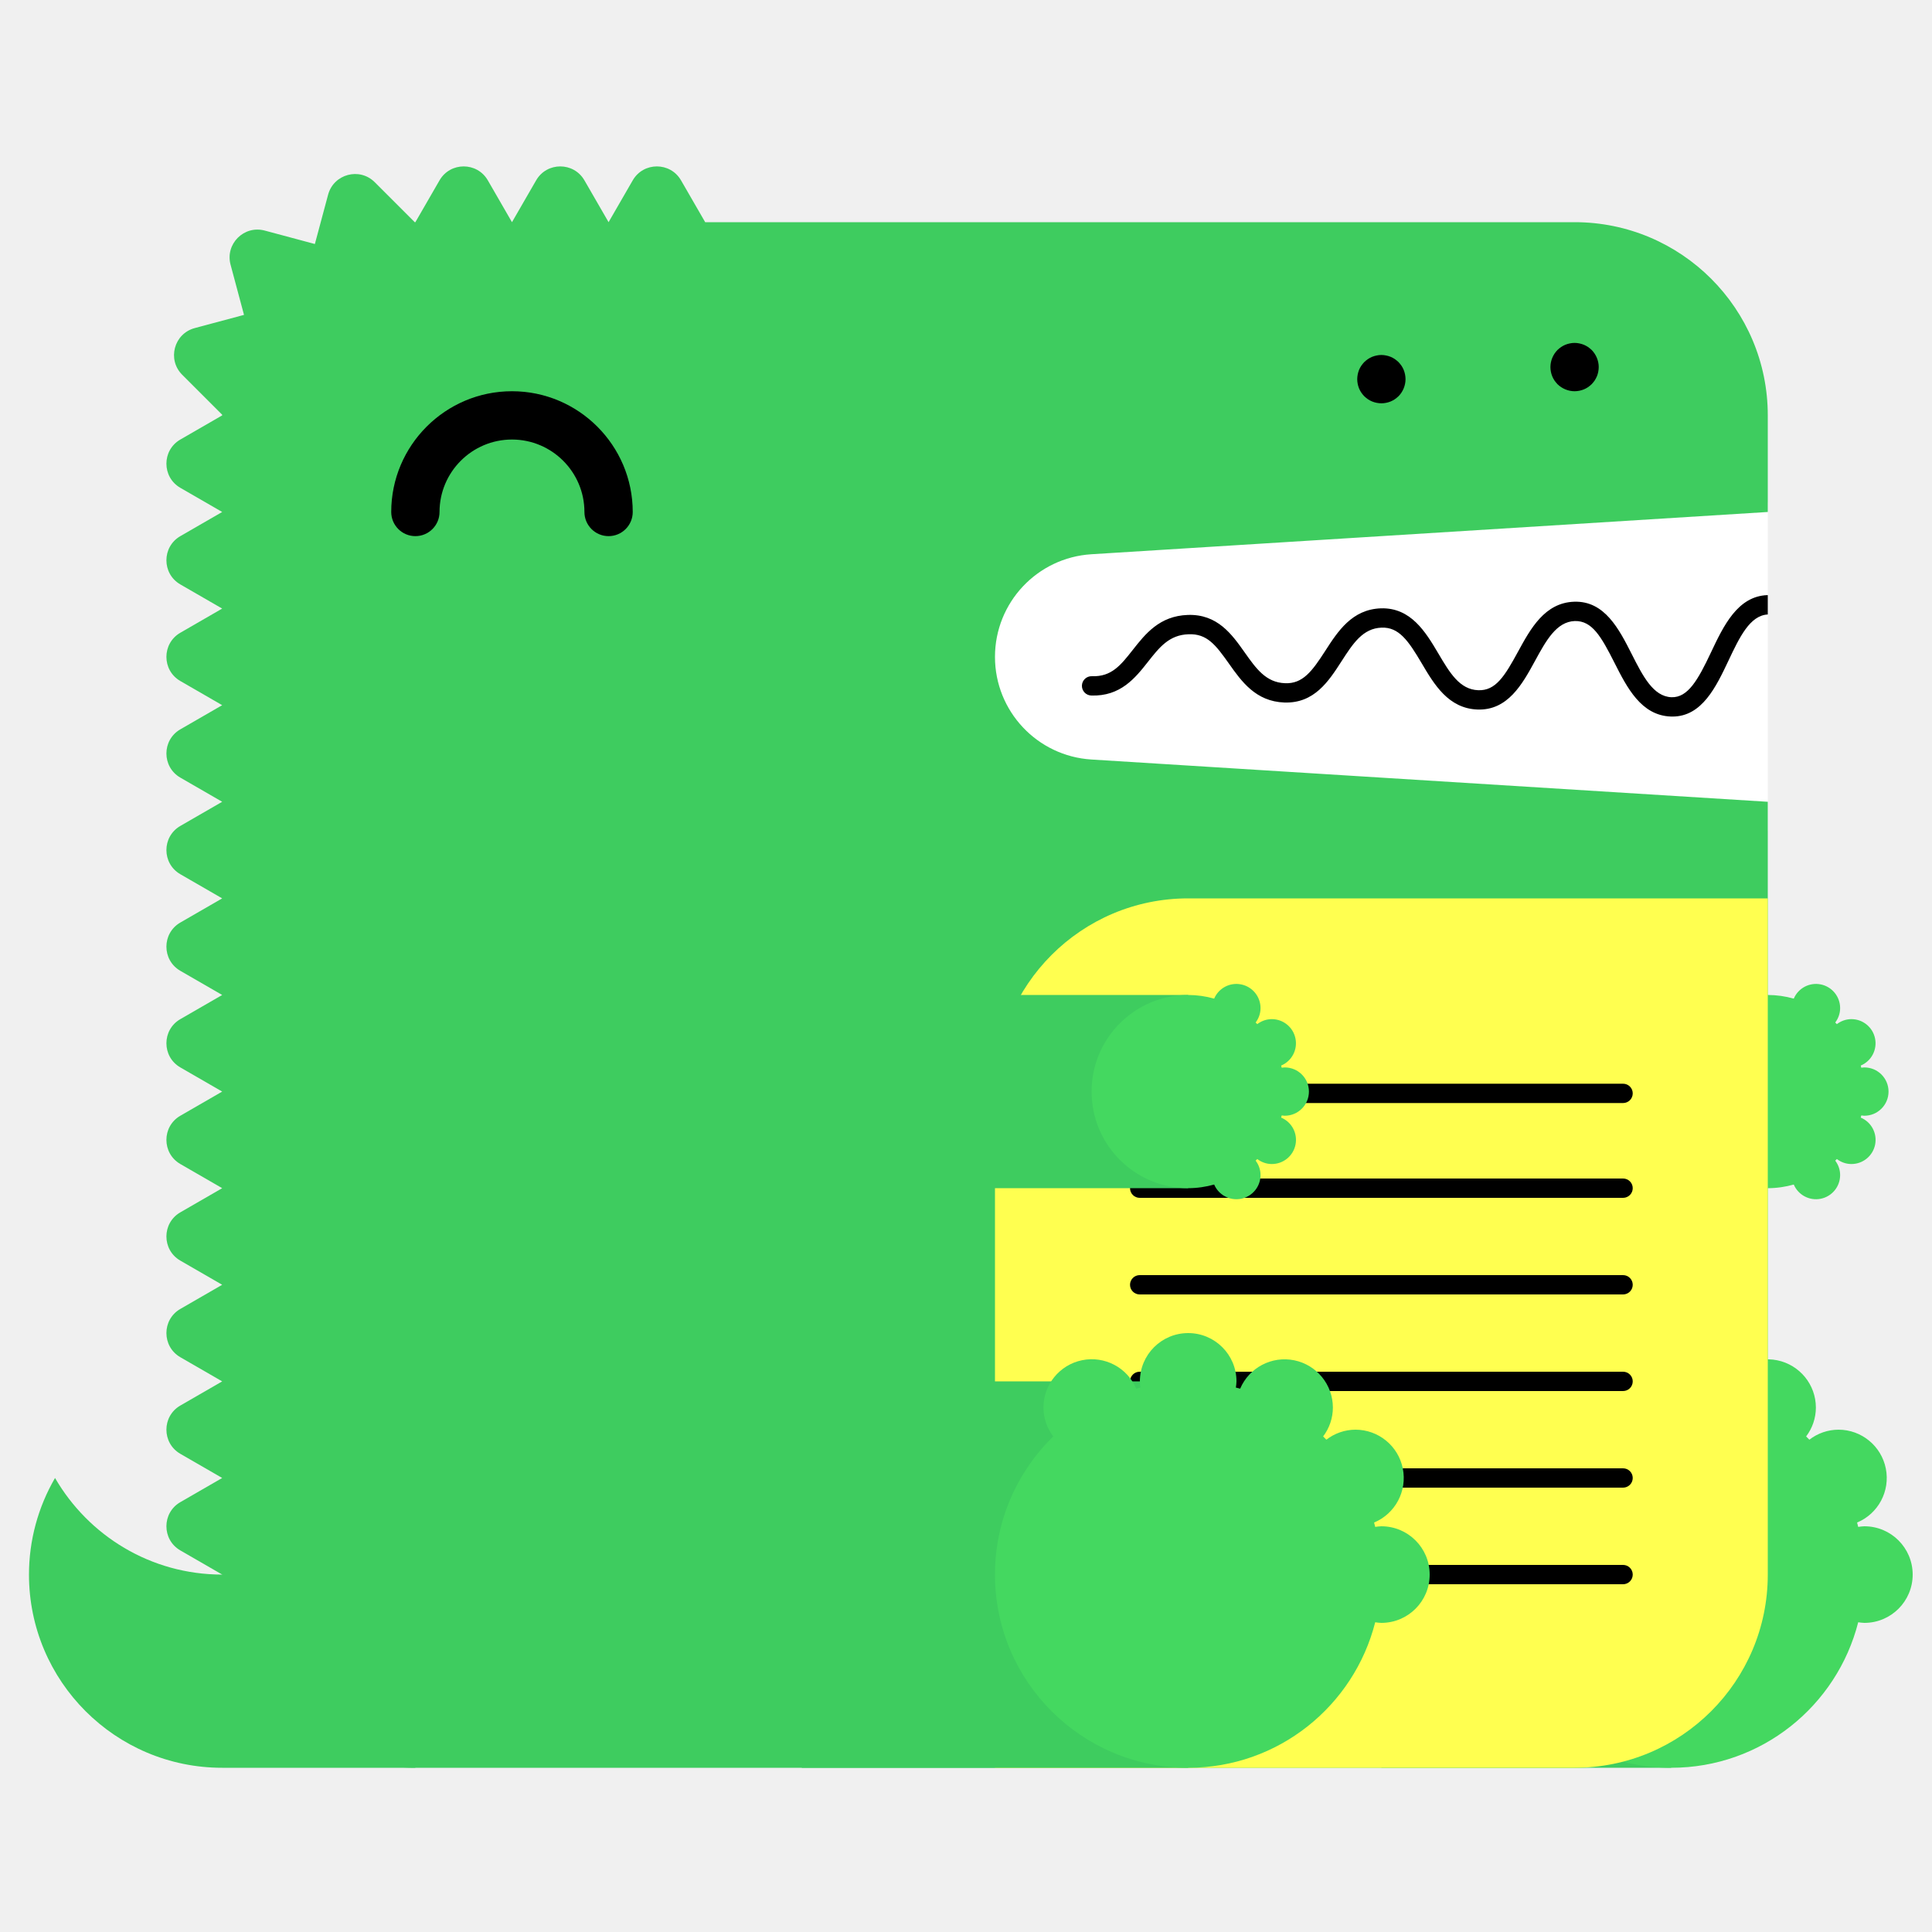
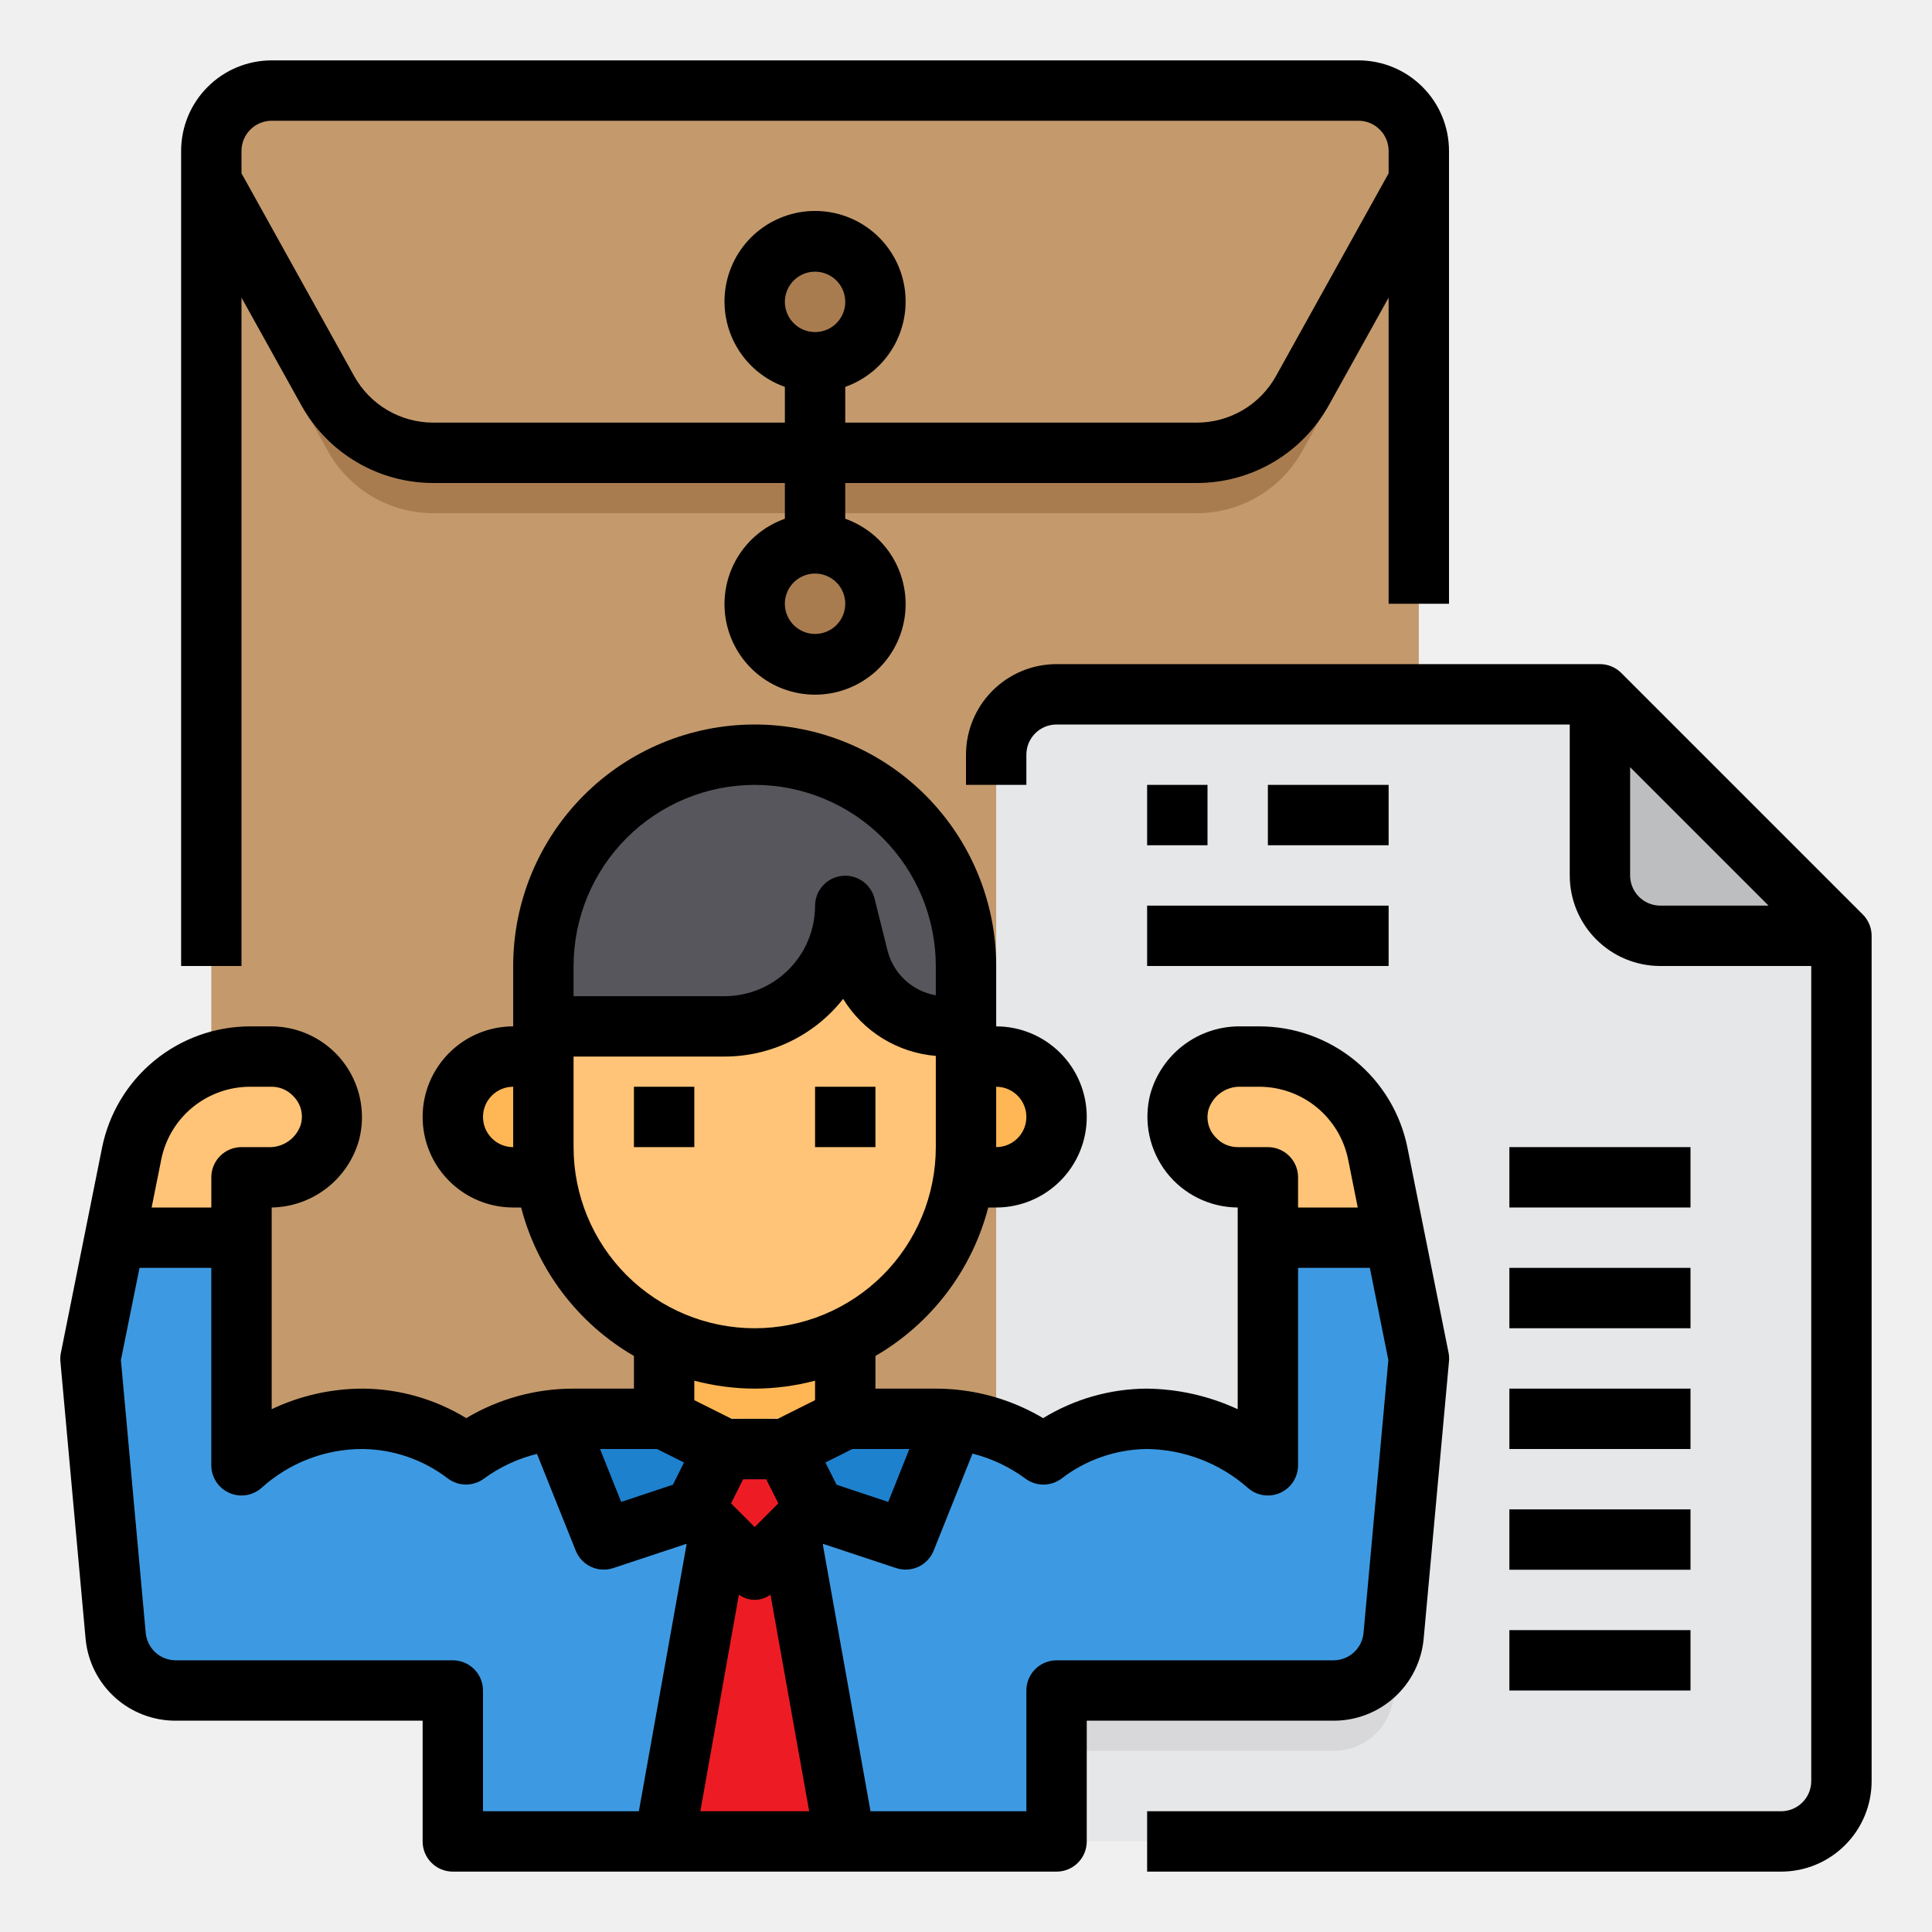
- <svg xmlns="http://www.w3.org/2000/svg" width="200" height="200" viewBox="0 0 200 200">
-   <g fill="none" fill-rule="evenodd">
-     <path fill="#FFF" d="M99 52h84v34H99z" />
-     <path d="M23 163c-7.398 0-13.843-4.027-17.303-10A19.886 19.886 0 0 0 3 163c0 11.046 8.954 20 20 20h20v-20H23z" fill="#3ECC5F" />
-     <path d="M112.98 57.376L183 53V43c0-11.046-8.954-20-20-20H73l-2.5-4.33c-1.112-1.925-3.889-1.925-5 0L63 23l-2.5-4.33c-1.111-1.925-3.889-1.925-5 0L53 23l-2.5-4.33c-1.111-1.925-3.889-1.925-5 0L43 23c-.022 0-.042.003-.065.003l-4.142-4.141c-1.57-1.571-4.252-.853-4.828 1.294l-1.369 5.104-5.192-1.392c-2.148-.575-4.111 1.389-3.535 3.536l1.39 5.193-5.102 1.367c-2.148.576-2.867 3.259-1.296 4.83l4.142 4.142c0 .021-.003.042-.003.064l-4.33 2.5c-1.925 1.111-1.925 3.889 0 5L23 53l-4.33 2.5c-1.925 1.111-1.925 3.889 0 5L23 63l-4.33 2.5c-1.925 1.111-1.925 3.889 0 5L23 73l-4.33 2.5c-1.925 1.111-1.925 3.889 0 5L23 83l-4.33 2.5c-1.925 1.111-1.925 3.889 0 5L23 93l-4.33 2.5c-1.925 1.111-1.925 3.889 0 5L23 103l-4.33 2.5c-1.925 1.111-1.925 3.889 0 5L23 113l-4.33 2.5c-1.925 1.111-1.925 3.889 0 5L23 123l-4.33 2.5c-1.925 1.111-1.925 3.889 0 5L23 133l-4.33 2.5c-1.925 1.111-1.925 3.889 0 5L23 143l-4.33 2.5c-1.925 1.111-1.925 3.889 0 5L23 153l-4.33 2.5c-1.925 1.111-1.925 3.889 0 5L23 163c0 11.046 8.954 20 20 20h120c11.046 0 20-8.954 20-20V83l-70.02-4.376A10.645 10.645 0 0 1 103 68c0-5.621 4.37-10.273 9.98-10.624" fill="#3ECC5F" />
-     <path fill="#3ECC5F" d="M143 183h30v-40h-30z" />
-     <path d="M193 158c-.219 0-.428.037-.639.064-.038-.15-.074-.301-.116-.451A5 5 0 0 0 190.32 148a4.96 4.96 0 0 0-3.016 1.036 26.531 26.531 0 0 0-.335-.336 4.955 4.955 0 0 0 1.011-2.987 5 5 0 0 0-9.599-1.959c-.148-.042-.297-.077-.445-.115.027-.211.064-.42.064-.639a5 5 0 0 0-5-5 5 5 0 0 0-5 5c0 .219.037.428.064.639-.148.038-.297.073-.445.115a4.998 4.998 0 0 0-9.599 1.959c0 1.125.384 2.151 1.011 2.987-3.717 3.632-6.031 8.693-6.031 14.3 0 11.046 8.954 20 20 20 9.339 0 17.16-6.41 19.361-15.064.211.027.42.064.639.064a5 5 0 0 0 5-5 5 5 0 0 0-5-5" fill="#44D860" />
-     <path fill="#3ECC5F" d="M153 123h30v-20h-30z" />
-     <path d="M193 115.5a2.5 2.5 0 1 0 0-5c-.109 0-.214.019-.319.032-.02-.075-.037-.15-.058-.225a2.501 2.501 0 0 0-.963-4.807c-.569 0-1.088.197-1.508.518a6.653 6.653 0 0 0-.168-.168c.314-.417.506-.931.506-1.494a2.5 2.5 0 0 0-4.8-.979A9.987 9.987 0 0 0 183 103c-5.522 0-10 4.478-10 10s4.478 10 10 10c.934 0 1.833-.138 2.69-.377a2.5 2.5 0 0 0 4.8-.979c0-.563-.192-1.077-.506-1.494.057-.055.113-.111.168-.168.42.321.939.518 1.508.518a2.5 2.5 0 0 0 .963-4.807c.021-.074.038-.15.058-.225.105.013.21.032.319.032" fill="#44D860" />
-     <path d="M63 55.5a2.5 2.5 0 0 1-2.5-2.5c0-4.136-3.364-7.5-7.5-7.5s-7.5 3.364-7.5 7.5a2.5 2.5 0 1 1-5 0c0-6.893 5.607-12.5 12.5-12.5S65.5 46.107 65.5 53a2.5 2.5 0 0 1-2.5 2.5" fill="#000" />
-     <path d="M103 183h60c11.046 0 20-8.954 20-20V93h-60c-11.046 0-20 8.954-20 20v70z" fill="#FFFF50" />
-     <path d="M168.02 124h-50.04a1 1 0 1 1 0-2h50.04a1 1 0 1 1 0 2m0 20h-50.04a1 1 0 1 1 0-2h50.04a1 1 0 1 1 0 2m0 20h-50.04a1 1 0 1 1 0-2h50.04a1 1 0 1 1 0 2m0-49.814h-50.04a1 1 0 1 1 0-2h50.04a1 1 0 1 1 0 2m0 19.814h-50.04a1 1 0 1 1 0-2h50.04a1 1 0 1 1 0 2m0 20h-50.04a1 1 0 1 1 0-2h50.04a1 1 0 1 1 0 2M183 61.611c-.012 0-.022-.006-.034-.005-3.09.105-4.552 3.196-5.842 5.923-1.346 2.85-2.387 4.703-4.093 4.647-1.889-.068-2.969-2.202-4.113-4.46-1.314-2.594-2.814-5.536-5.963-5.426-3.046.104-4.513 2.794-5.807 5.167-1.377 2.528-2.314 4.065-4.121 3.994-1.927-.07-2.951-1.805-4.136-3.813-1.321-2.236-2.848-4.75-5.936-4.664-2.994.103-4.465 2.385-5.763 4.4-1.373 2.13-2.335 3.428-4.165 3.351-1.973-.07-2.992-1.51-4.171-3.177-1.324-1.873-2.816-3.993-5.895-3.89-2.928.1-4.399 1.97-5.696 3.618-1.232 1.564-2.194 2.802-4.229 2.724a1 1 0 0 0-.072 2c3.017.101 4.545-1.8 5.872-3.487 1.177-1.496 2.193-2.787 4.193-2.855 1.926-.082 2.829 1.115 4.195 3.045 1.297 1.834 2.769 3.914 5.731 4.021 3.103.104 4.596-2.215 5.918-4.267 1.182-1.834 2.202-3.417 4.15-3.484 1.793-.067 2.769 1.35 4.145 3.681 1.297 2.197 2.766 4.686 5.787 4.796 3.125.108 4.634-2.62 5.949-5.035 1.139-2.088 2.214-4.06 4.119-4.126 1.793-.042 2.728 1.595 4.111 4.33 1.292 2.553 2.757 5.445 5.825 5.556l.169.003c3.064 0 4.518-3.075 5.805-5.794 1.139-2.41 2.217-4.68 4.067-4.773v-2z" fill="#000" />
-     <path fill="#3ECC5F" d="M83 183h40v-40H83z" />
-     <path d="M143 158c-.219 0-.428.037-.639.064-.038-.15-.074-.301-.116-.451A5 5 0 0 0 140.32 148a4.96 4.96 0 0 0-3.016 1.036 26.531 26.531 0 0 0-.335-.336 4.955 4.955 0 0 0 1.011-2.987 5 5 0 0 0-9.599-1.959c-.148-.042-.297-.077-.445-.115.027-.211.064-.42.064-.639a5 5 0 0 0-5-5 5 5 0 0 0-5 5c0 .219.037.428.064.639-.148.038-.297.073-.445.115a4.998 4.998 0 0 0-9.599 1.959c0 1.125.384 2.151 1.011 2.987-3.717 3.632-6.031 8.693-6.031 14.3 0 11.046 8.954 20 20 20 9.339 0 17.16-6.41 19.361-15.064.211.027.42.064.639.064a5 5 0 0 0 5-5 5 5 0 0 0-5-5" fill="#44D860" />
-     <path fill="#3ECC5F" d="M83 123h40v-20H83z" />
-     <path d="M133 115.5a2.5 2.5 0 1 0 0-5c-.109 0-.214.019-.319.032-.02-.075-.037-.15-.058-.225a2.501 2.501 0 0 0-.963-4.807c-.569 0-1.088.197-1.508.518a6.653 6.653 0 0 0-.168-.168c.314-.417.506-.931.506-1.494a2.5 2.5 0 0 0-4.8-.979A9.987 9.987 0 0 0 123 103c-5.522 0-10 4.478-10 10s4.478 10 10 10c.934 0 1.833-.138 2.69-.377a2.5 2.5 0 0 0 4.8-.979c0-.563-.192-1.077-.506-1.494.057-.055.113-.111.168-.168.42.321.939.518 1.508.518a2.5 2.5 0 0 0 .963-4.807c.021-.074.038-.15.058-.225.105.013.21.032.319.032" fill="#44D860" />
-     <path d="M143 41.75c-.16 0-.33-.02-.49-.05a2.52 2.52 0 0 1-.47-.14c-.15-.06-.29-.14-.431-.23-.13-.09-.259-.2-.38-.31-.109-.12-.219-.24-.309-.38s-.17-.28-.231-.43a2.619 2.619 0 0 1-.189-.96c0-.16.02-.33.05-.49.03-.16.08-.31.139-.47.061-.15.141-.29.231-.43.09-.13.2-.26.309-.38.121-.11.25-.22.38-.31.141-.09.281-.17.431-.23.149-.06.31-.11.47-.14.32-.07.65-.07.98 0 .159.03.32.08.47.14.149.06.29.14.43.23.13.09.259.2.38.31.11.12.22.25.31.38.09.14.17.28.23.43.06.16.11.31.14.47.029.16.05.33.05.49 0 .66-.271 1.31-.73 1.77-.121.11-.25.22-.38.31-.14.09-.281.17-.43.23a2.565 2.565 0 0 1-.96.19m20-1.25c-.66 0-1.3-.27-1.771-.73a3.802 3.802 0 0 1-.309-.38c-.09-.14-.17-.28-.231-.43a2.619 2.619 0 0 1-.189-.96c0-.66.27-1.3.729-1.77.121-.11.25-.22.38-.31.141-.09.281-.17.431-.23.149-.06.31-.11.47-.14.32-.07.66-.07.98 0 .159.03.32.08.47.14.149.06.29.14.43.23.13.09.259.2.38.31.459.47.73 1.11.73 1.77 0 .16-.021.33-.05.49-.03.16-.08.32-.14.47-.07.15-.14.29-.23.43-.09.13-.2.26-.31.38-.121.11-.25.22-.38.31-.14.09-.281.17-.43.23a2.565 2.565 0 0 1-.96.19" fill="#000" />
-   </g>
+ <svg xmlns="http://www.w3.org/2000/svg" width="64" height="64" viewBox="0 0 64 64" fill="none">
+   <path d="M47 6V51C47.001 51.283 46.94 51.562 46.823 51.819C46.706 52.077 46.534 52.305 46.32 52.49C45.96 52.82 45.489 53.002 45 53H9C8.47 52.998 7.962 52.787 7.588 52.413C7.213 52.038 7.002 51.53 7 51V6L10.86 12.94C11.205 13.564 11.71 14.084 12.324 14.446C12.938 14.809 13.637 15 14.35 15H39.65C40.363 15 41.062 14.809 41.676 14.446C42.29 14.084 42.795 13.564 43.14 12.94L47 6Z" fill="#C49A6C" />
+   <path d="M61 31V59C60.998 59.53 60.787 60.038 60.413 60.413C60.038 60.787 59.53 60.998 59 61H35C34.47 60.998 33.962 60.787 33.587 60.413C33.213 60.038 33.002 59.53 33 59V25C33.002 24.47 33.213 23.962 33.587 23.587C33.962 23.213 34.47 23.002 35 23H53V29C53.002 29.53 53.213 30.038 53.587 30.413C53.962 30.787 54.47 30.998 55 31H61Z" fill="#E6E7E8" />
+   <path d="M61 31H55C54.47 30.998 53.962 30.787 53.587 30.413C53.213 30.038 53.002 29.53 53 29V23L61 31Z" fill="#BCBEC0" />
+   <path d="M47 7V8L43.14 14.94C42.795 15.564 42.29 16.084 41.676 16.446C41.062 16.809 40.363 17 39.65 17H14.35C13.637 17 12.938 16.809 12.324 16.446C11.71 16.084 11.205 15.564 10.86 14.94L7 8V7C7.002 6.47 7.213 5.962 7.588 5.588C7.962 5.213 8.47 5.002 9 5H45C45.53 5.002 46.038 5.213 46.413 5.588C46.787 5.962 46.998 6.47 47 7V7Z" fill="#A97C50" />
+   <path d="M47 5V6L43.14 12.94C42.795 13.564 42.29 14.084 41.676 14.446C41.062 14.809 40.363 15 39.65 15H14.35C13.637 15 12.938 14.809 12.324 14.446C11.71 14.084 11.205 13.564 10.86 12.94L7 6V5C7.002 4.47 7.213 3.962 7.588 3.588C7.962 3.213 8.47 3.002 9 3H45C45.53 3.002 46.038 3.213 46.413 3.588C46.787 3.962 46.998 4.47 47 5V5Z" fill="#C49A6C" />
+   <path d="M27 12C28.105 12 29 11.105 29 10C29 8.895 28.105 8 27 8C25.895 8 25 8.895 25 10C25 11.105 25.895 12 27 12Z" fill="#A97C50" />
+   <path d="M27 22C28.105 22 29 21.105 29 20C29 18.895 28.105 18 27 18C25.895 18 25 18.895 25 20C25 21.105 25.895 22 27 22Z" fill="#A97C50" />
+   <path d="M35 37C34.998 37.53 34.787 38.038 34.413 38.413C34.038 38.787 33.53 38.998 33 39H31V35H33C33.53 35.002 34.038 35.213 34.413 35.587C34.787 35.962 34.998 36.47 35 37V37Z" fill="#FFB655" />
+   <path d="M19 35V39H17C16.47 39 15.961 38.789 15.586 38.414C15.211 38.039 15 37.53 15 37C15 36.47 15.211 35.961 15.586 35.586C15.961 35.211 16.47 35 17 35H19Z" fill="#FFB655" />
+   <path d="M28 44V47L26 48H24L22 47V44H28Z" fill="#FFC477" />
+   <path d="M28 44V46.32C27.063 46.768 26.038 47 25 47C23.962 47 22.937 46.768 22 46.32V44H28Z" fill="#FFB655" />
+   <path d="M31.34 34C30.672 33.998 30.024 33.773 29.497 33.362C28.97 32.952 28.595 32.377 28.43 31.73L28 30C28 31.061 27.579 32.078 26.828 32.828C26.078 33.579 25.061 34 24 34H18V38C18 39.856 18.738 41.637 20.05 42.95C21.363 44.263 23.143 45 25 45C26.857 45 28.637 44.263 29.95 42.95C31.262 41.637 32 39.856 32 38V34H31.34Z" fill="#FFC477" />
+   <path d="M32 32V34H31.34C30.672 33.998 30.024 33.773 29.497 33.362C28.97 32.952 28.595 32.377 28.43 31.73L28 30C28 31.061 27.579 32.078 26.828 32.828C26.078 33.579 25.061 34 24 34H18V32C18 30.143 18.738 28.363 20.05 27.05C21.363 25.738 23.143 25 25 25C26.857 25 28.637 25.738 29.95 27.05C31.262 28.363 32 30.143 32 32V32Z" fill="#57565C" />
+   <path d="M45.64 38.22L46.2 41H42V39H41C40.696 38.998 40.397 38.927 40.124 38.793C39.852 38.659 39.613 38.465 39.427 38.225C39.24 37.985 39.11 37.707 39.047 37.41C38.983 37.113 38.988 36.805 39.06 36.51C39.188 36.068 39.458 35.68 39.828 35.407C40.199 35.133 40.65 34.991 41.11 35H41.72C42.645 35.001 43.541 35.322 44.256 35.909C44.971 36.496 45.46 37.313 45.64 38.22Z" fill="#FFC477" />
+   <path d="M47 47L46.32 54.49L46.17 56.18C46.123 56.678 45.892 57.14 45.522 57.477C45.152 57.813 44.67 58 44.17 58H35V61C34.47 60.998 33.962 60.787 33.587 60.413C33.213 60.038 33.002 59.53 33 59V49.35C33.559 49.546 34.085 49.826 34.56 50.18C35.54 49.429 36.736 49.015 37.97 49C39.459 48.992 40.896 49.541 42 50.54V43H46.2L47 47Z" fill="#D8D7DA" />
+   <path d="M46.2 41H42V48.54C40.896 47.541 39.459 46.992 37.97 47C36.736 47.015 35.54 47.429 34.56 48.18C34.085 47.826 33.559 47.546 33 47.35C32.545 47.186 32.071 47.079 31.59 47.03L30 51L27 50L26.18 50.82L26.57 53L28 61H35V56H44.17C44.67 56 45.152 55.813 45.522 55.477C45.892 55.14 46.123 54.678 46.17 54.18L46.32 52.49L47 45L46.2 41Z" fill="#3D9AE2" />
+   <path d="M31.59 47.03L30 51L27 50L26 48L28 47H31C31.197 47 31.394 47.01 31.59 47.03V47.03Z" fill="#1E81CE" />
+   <path d="M26.57 53L26.18 50.82L25 52L23.82 50.82L23.43 53L22 61H28L26.57 53Z" fill="#ED1C24" />
+   <path d="M26 48L27 50L26.18 50.82L25 52L23.82 50.82L23 50L24 48H26Z" fill="#ED1C24" />
+   <path d="M24 48L23 50L20 51L18.41 47.03C18.606 47.01 18.803 47 19 47H22L24 48Z" fill="#1E81CE" />
+   <path d="M23 50L20 51L18.41 47.03C17.334 47.136 16.307 47.534 15.44 48.18C14.46 47.429 13.264 47.015 12.03 47C10.541 46.992 9.104 47.541 8 48.54V41H3.8L3 45L3.83 54.18C3.877 54.678 4.108 55.14 4.478 55.477C4.848 55.813 5.33 56 5.83 56H15V61H22L23.43 53L23.82 50.82L23 50Z" fill="#3D9AE2" />
+   <path d="M10.41 35.59C10.227 35.402 10.007 35.253 9.765 35.151C9.523 35.05 9.263 34.999 9 35H8.28C7.845 34.997 7.412 35.068 7 35.21C6.334 35.435 5.739 35.831 5.275 36.36C4.812 36.889 4.496 37.53 4.36 38.22L3.8 41H8V39H8.89C9.35 39.009 9.801 38.867 10.172 38.593C10.542 38.32 10.812 37.932 10.94 37.49C11.027 37.155 11.024 36.802 10.931 36.469C10.838 36.135 10.658 35.832 10.41 35.59V35.59Z" fill="#FFC477" />
+   <path d="M8 9.859L9.983 13.428C10.416 14.207 11.05 14.857 11.818 15.309C12.587 15.762 13.462 16 14.354 16H26V17.184C25.333 17.42 24.77 17.884 24.412 18.494C24.054 19.105 23.924 19.822 24.043 20.52C24.163 21.217 24.525 21.85 25.066 22.306C25.607 22.762 26.292 23.012 27 23.012C27.708 23.012 28.393 22.762 28.934 22.306C29.475 21.85 29.837 21.217 29.957 20.52C30.076 19.822 29.946 19.105 29.588 18.494C29.23 17.884 28.667 17.42 28 17.184V16H39.646C40.538 16 41.413 15.762 42.182 15.309C42.95 14.857 43.584 14.207 44.017 13.428L46 9.859V20H48V5C48 4.204 47.684 3.441 47.121 2.879C46.559 2.316 45.796 2 45 2H9C8.204 2 7.441 2.316 6.879 2.879C6.316 3.441 6 4.204 6 5V32H8V9.859ZM27 21C26.802 21 26.609 20.941 26.444 20.831C26.28 20.722 26.152 20.565 26.076 20.383C26 20.2 25.981 19.999 26.019 19.805C26.058 19.611 26.153 19.433 26.293 19.293C26.433 19.153 26.611 19.058 26.805 19.019C26.999 18.981 27.2 19 27.383 19.076C27.565 19.152 27.722 19.28 27.831 19.444C27.941 19.609 28 19.802 28 20C28 20.265 27.895 20.52 27.707 20.707C27.52 20.895 27.265 21 27 21ZM9 4H45C45.265 4 45.52 4.105 45.707 4.293C45.895 4.48 46 4.735 46 5V5.741L42.269 12.457C42.009 12.925 41.629 13.315 41.168 13.586C40.706 13.857 40.181 14 39.646 14H28V12.816C28.667 12.58 29.23 12.116 29.588 11.505C29.946 10.895 30.076 10.178 29.957 9.48C29.837 8.783 29.475 8.15 28.934 7.694C28.393 7.238 27.708 6.988 27 6.988C26.292 6.988 25.607 7.238 25.066 7.694C24.525 8.15 24.163 8.783 24.043 9.48C23.924 10.178 24.054 10.895 24.412 11.505C24.77 12.116 25.333 12.58 26 12.816V14H14.354C13.819 14 13.293 13.857 12.832 13.586C12.371 13.315 11.991 12.925 11.731 12.457L8 5.741V5C8 4.735 8.105 4.48 8.293 4.293C8.48 4.105 8.735 4 9 4V4ZM26 10C26 9.802 26.059 9.609 26.169 9.444C26.278 9.28 26.435 9.152 26.617 9.076C26.8 9 27.001 8.981 27.195 9.019C27.389 9.058 27.567 9.153 27.707 9.293C27.847 9.433 27.942 9.611 27.981 9.805C28.019 9.999 28 10.2 27.924 10.383C27.848 10.565 27.72 10.722 27.556 10.832C27.391 10.941 27.198 11 27 11C26.735 11 26.48 10.895 26.293 10.707C26.105 10.52 26 10.265 26 10Z" fill="black" />
+   <path d="M61.707 30.293L53.707 22.293C53.52 22.105 53.265 22 53 22H35C34.204 22 33.441 22.316 32.879 22.879C32.316 23.441 32 24.204 32 25V26H34V25C34 24.735 34.105 24.48 34.293 24.293C34.48 24.105 34.735 24 35 24H52V29C52 29.796 52.316 30.559 52.879 31.121C53.441 31.684 54.204 32 55 32H60V59C60 59.265 59.895 59.52 59.707 59.707C59.52 59.895 59.265 60 59 60H38V62H59C59.796 62 60.559 61.684 61.121 61.121C61.684 60.559 62 59.796 62 59V31C62 30.735 61.895 30.48 61.707 30.293ZM54 29V25.414L58.586 30H55C54.735 30 54.48 29.895 54.293 29.707C54.105 29.52 54 29.265 54 29Z" fill="black" />
+   <path d="M40 26H38V28H40V26Z" fill="black" />
+   <path d="M46 26H42V28H46V26Z" fill="black" />
+   <path d="M46 30H38V32H46V30Z" fill="black" />
+   <path d="M56 38H50V40H56V38Z" fill="black" />
+   <path d="M56 42H50V44H56V42Z" fill="black" />
+   <path d="M56 46H50V48H56V46Z" fill="black" />
+   <path d="M56 50H50V52H56V50Z" fill="black" />
+   <path d="M56 54H50V56H56V54Z" fill="black" />
+   <path d="M47.162 54.271L48 45.091C48.009 44.995 48.003 44.898 47.984 44.804L46.625 38.025C46.398 36.891 45.786 35.87 44.891 35.136C43.997 34.403 42.877 34.001 41.72 34H41.11C40.428 33.988 39.762 34.204 39.217 34.614C38.672 35.023 38.279 35.603 38.1 36.261C37.989 36.703 37.98 37.165 38.074 37.611C38.168 38.057 38.362 38.475 38.641 38.836C38.92 39.196 39.278 39.488 39.686 39.689C40.095 39.891 40.544 39.997 41 40V46.681C40.048 46.24 39.012 46.007 37.962 46C36.759 46.011 35.581 46.349 34.555 46.978C33.683 46.459 32.707 46.137 31.697 46.036C31.465 46.012 31.233 46 31 46H29V44.918C29.917 44.386 30.719 43.677 31.361 42.833C32.002 41.989 32.47 41.026 32.737 40H33C33.796 40 34.559 39.684 35.121 39.121C35.684 38.559 36 37.796 36 37C36 36.204 35.684 35.441 35.121 34.879C34.559 34.316 33.796 34 33 34V32C33 29.878 32.157 27.843 30.657 26.343C29.157 24.843 27.122 24 25 24C22.878 24 20.843 24.843 19.343 26.343C17.843 27.843 17 29.878 17 32V34C16.204 34 15.441 34.316 14.879 34.879C14.316 35.441 14 36.204 14 37C14 37.796 14.316 38.559 14.879 39.121C15.441 39.684 16.204 40 17 40H17.263C17.53 41.026 17.998 41.989 18.639 42.833C19.281 43.677 20.083 44.386 21 44.918V46H19C17.748 45.998 16.52 46.336 15.445 46.977C14.418 46.349 13.24 46.011 12.036 46C10.986 45.998 9.949 46.23 9 46.681V40C9.663 39.989 10.304 39.762 10.827 39.355C11.35 38.947 11.727 38.381 11.9 37.741C12.011 37.299 12.02 36.837 11.927 36.391C11.833 35.945 11.639 35.525 11.36 35.165C11.081 34.805 10.723 34.513 10.314 34.311C9.905 34.109 9.456 34.003 9 34H8.28C7.124 34.002 6.005 34.404 5.112 35.137C4.219 35.87 3.607 36.89 3.38 38.023L2.02 44.8C1.999 44.895 1.992 44.993 2 45.091L2.834 54.271C2.899 55.019 3.243 55.715 3.797 56.22C4.352 56.726 5.077 57.004 5.827 57H14V61C14 61.265 14.105 61.52 14.293 61.707C14.48 61.895 14.735 62 15 62H35C35.265 62 35.52 61.895 35.707 61.707C35.895 61.52 36 61.265 36 61V57H44.173C44.923 57.003 45.646 56.724 46.2 56.219C46.754 55.713 47.097 55.018 47.162 54.271V54.271ZM40.289 37.694C40.166 37.574 40.077 37.423 40.032 37.257C39.988 37.091 39.989 36.916 40.035 36.75C40.108 36.525 40.252 36.329 40.446 36.194C40.64 36.059 40.873 35.99 41.11 36H41.72C42.413 36.002 43.085 36.243 43.621 36.684C44.157 37.124 44.524 37.736 44.66 38.416L44.977 40H43V39C43 38.735 42.895 38.48 42.707 38.293C42.52 38.105 42.265 38 42 38H41C40.867 38 40.735 37.973 40.613 37.921C40.49 37.868 40.38 37.791 40.289 37.694V37.694ZM30.124 48L29.424 49.753L27.711 49.183L27.344 48.447L28.236 48H30.124ZM25.783 49.8L25 50.586L24.217 49.803L24.617 49.003H25.381L25.783 49.8ZM24.477 52.826C24.629 52.937 24.812 52.997 25 52.997C25.188 52.997 25.371 52.937 25.523 52.826L26.805 60H23.2L24.477 52.826ZM34 37C34 37.265 33.895 37.52 33.707 37.707C33.52 37.895 33.265 38 33 38V36C33.265 36 33.52 36.105 33.707 36.293C33.895 36.48 34 36.735 34 37ZM25 26C26.591 26.002 28.116 26.634 29.241 27.759C30.366 28.884 30.998 30.409 31 32V32.97C30.618 32.904 30.264 32.729 29.98 32.465C29.695 32.201 29.494 31.861 29.4 31.485L28.968 29.758C28.907 29.523 28.763 29.319 28.562 29.182C28.362 29.046 28.119 28.987 27.878 29.016C27.637 29.046 27.415 29.162 27.254 29.343C27.092 29.524 27.002 29.757 27 30C27 30.796 26.684 31.559 26.121 32.121C25.559 32.684 24.796 33 24 33H19V32C19.002 30.409 19.634 28.884 20.759 27.759C21.884 26.634 23.409 26.002 25 26ZM16 37C16 36.735 16.105 36.48 16.293 36.293C16.48 36.105 16.735 36 17 36V38C16.735 38 16.48 37.895 16.293 37.707C16.105 37.52 16 37.265 16 37ZM19 38V35H24C24.757 35 25.504 34.828 26.185 34.497C26.866 34.166 27.462 33.684 27.93 33.089C28.258 33.623 28.706 34.072 29.239 34.4C29.773 34.728 30.376 34.926 31 34.978V38C31 39.591 30.368 41.117 29.243 42.243C28.117 43.368 26.591 44 25 44C23.409 44 21.883 43.368 20.757 42.243C19.632 41.117 19 39.591 19 38V38ZM25 46C25.675 45.998 26.347 45.909 27 45.737V46.382L25.764 47H24.236L23 46.382V45.737C23.653 45.909 24.325 45.998 25 46V46ZM21.764 48L22.658 48.447L22.291 49.183L20.578 49.753L19.876 48H21.764ZM8.28 36H9C9.133 36 9.265 36.027 9.387 36.079C9.509 36.132 9.62 36.209 9.711 36.306C9.834 36.426 9.923 36.577 9.968 36.743C10.012 36.909 10.011 37.084 9.965 37.25C9.892 37.475 9.748 37.671 9.554 37.806C9.36 37.941 9.127 38.01 8.89 38H8C7.735 38 7.48 38.105 7.293 38.293C7.105 38.48 7 38.735 7 39V40H5.023L5.341 38.414C5.476 37.734 5.843 37.122 6.379 36.682C6.915 36.242 7.587 36.001 8.28 36V36ZM15 55H5.827C5.577 55.001 5.335 54.908 5.15 54.74C4.965 54.571 4.85 54.339 4.827 54.09L4.005 45.054L4.622 42H7V48.54C7 48.733 7.056 48.922 7.161 49.084C7.266 49.246 7.416 49.374 7.593 49.453C7.769 49.532 7.965 49.558 8.155 49.528C8.346 49.498 8.524 49.413 8.668 49.284C9.579 48.46 10.763 48.003 11.991 48H12.022C13.042 48.014 14.03 48.357 14.839 48.979C15.012 49.108 15.221 49.177 15.437 49.177C15.652 49.177 15.861 49.108 16.034 48.979C16.56 48.595 17.156 48.317 17.788 48.162L19.072 51.368C19.167 51.604 19.349 51.796 19.58 51.903C19.811 52.01 20.074 52.025 20.316 51.944L22.73 51.144L22.744 51.158L21.163 60H16V56C16 55.735 15.895 55.48 15.707 55.293C15.52 55.105 15.265 55 15 55ZM35 55C34.735 55 34.48 55.105 34.293 55.293C34.105 55.48 34 55.735 34 56V60H28.837L27.256 51.158L27.27 51.144L29.684 51.944C29.926 52.025 30.189 52.01 30.42 51.903C30.651 51.796 30.833 51.604 30.928 51.368L32.216 48.152C32.847 48.312 33.441 48.592 33.965 48.979C34.138 49.109 34.349 49.179 34.565 49.179C34.781 49.179 34.992 49.109 35.165 48.979C35.972 48.358 36.959 48.015 37.977 48C39.213 48.011 40.404 48.467 41.332 49.284C41.476 49.413 41.654 49.498 41.845 49.528C42.035 49.558 42.231 49.532 42.407 49.453C42.584 49.374 42.734 49.246 42.839 49.084C42.944 48.922 43 48.733 43 48.54V42H45.378L45.991 45.054L45.169 54.09C45.147 54.339 45.031 54.571 44.846 54.74C44.661 54.908 44.419 55.001 44.169 55H35Z" fill="black" />
+   <path d="M23 36H21V38H23V36Z" fill="black" />
+   <path d="M29 36H27V38H29V36Z" fill="black" />
</svg>
